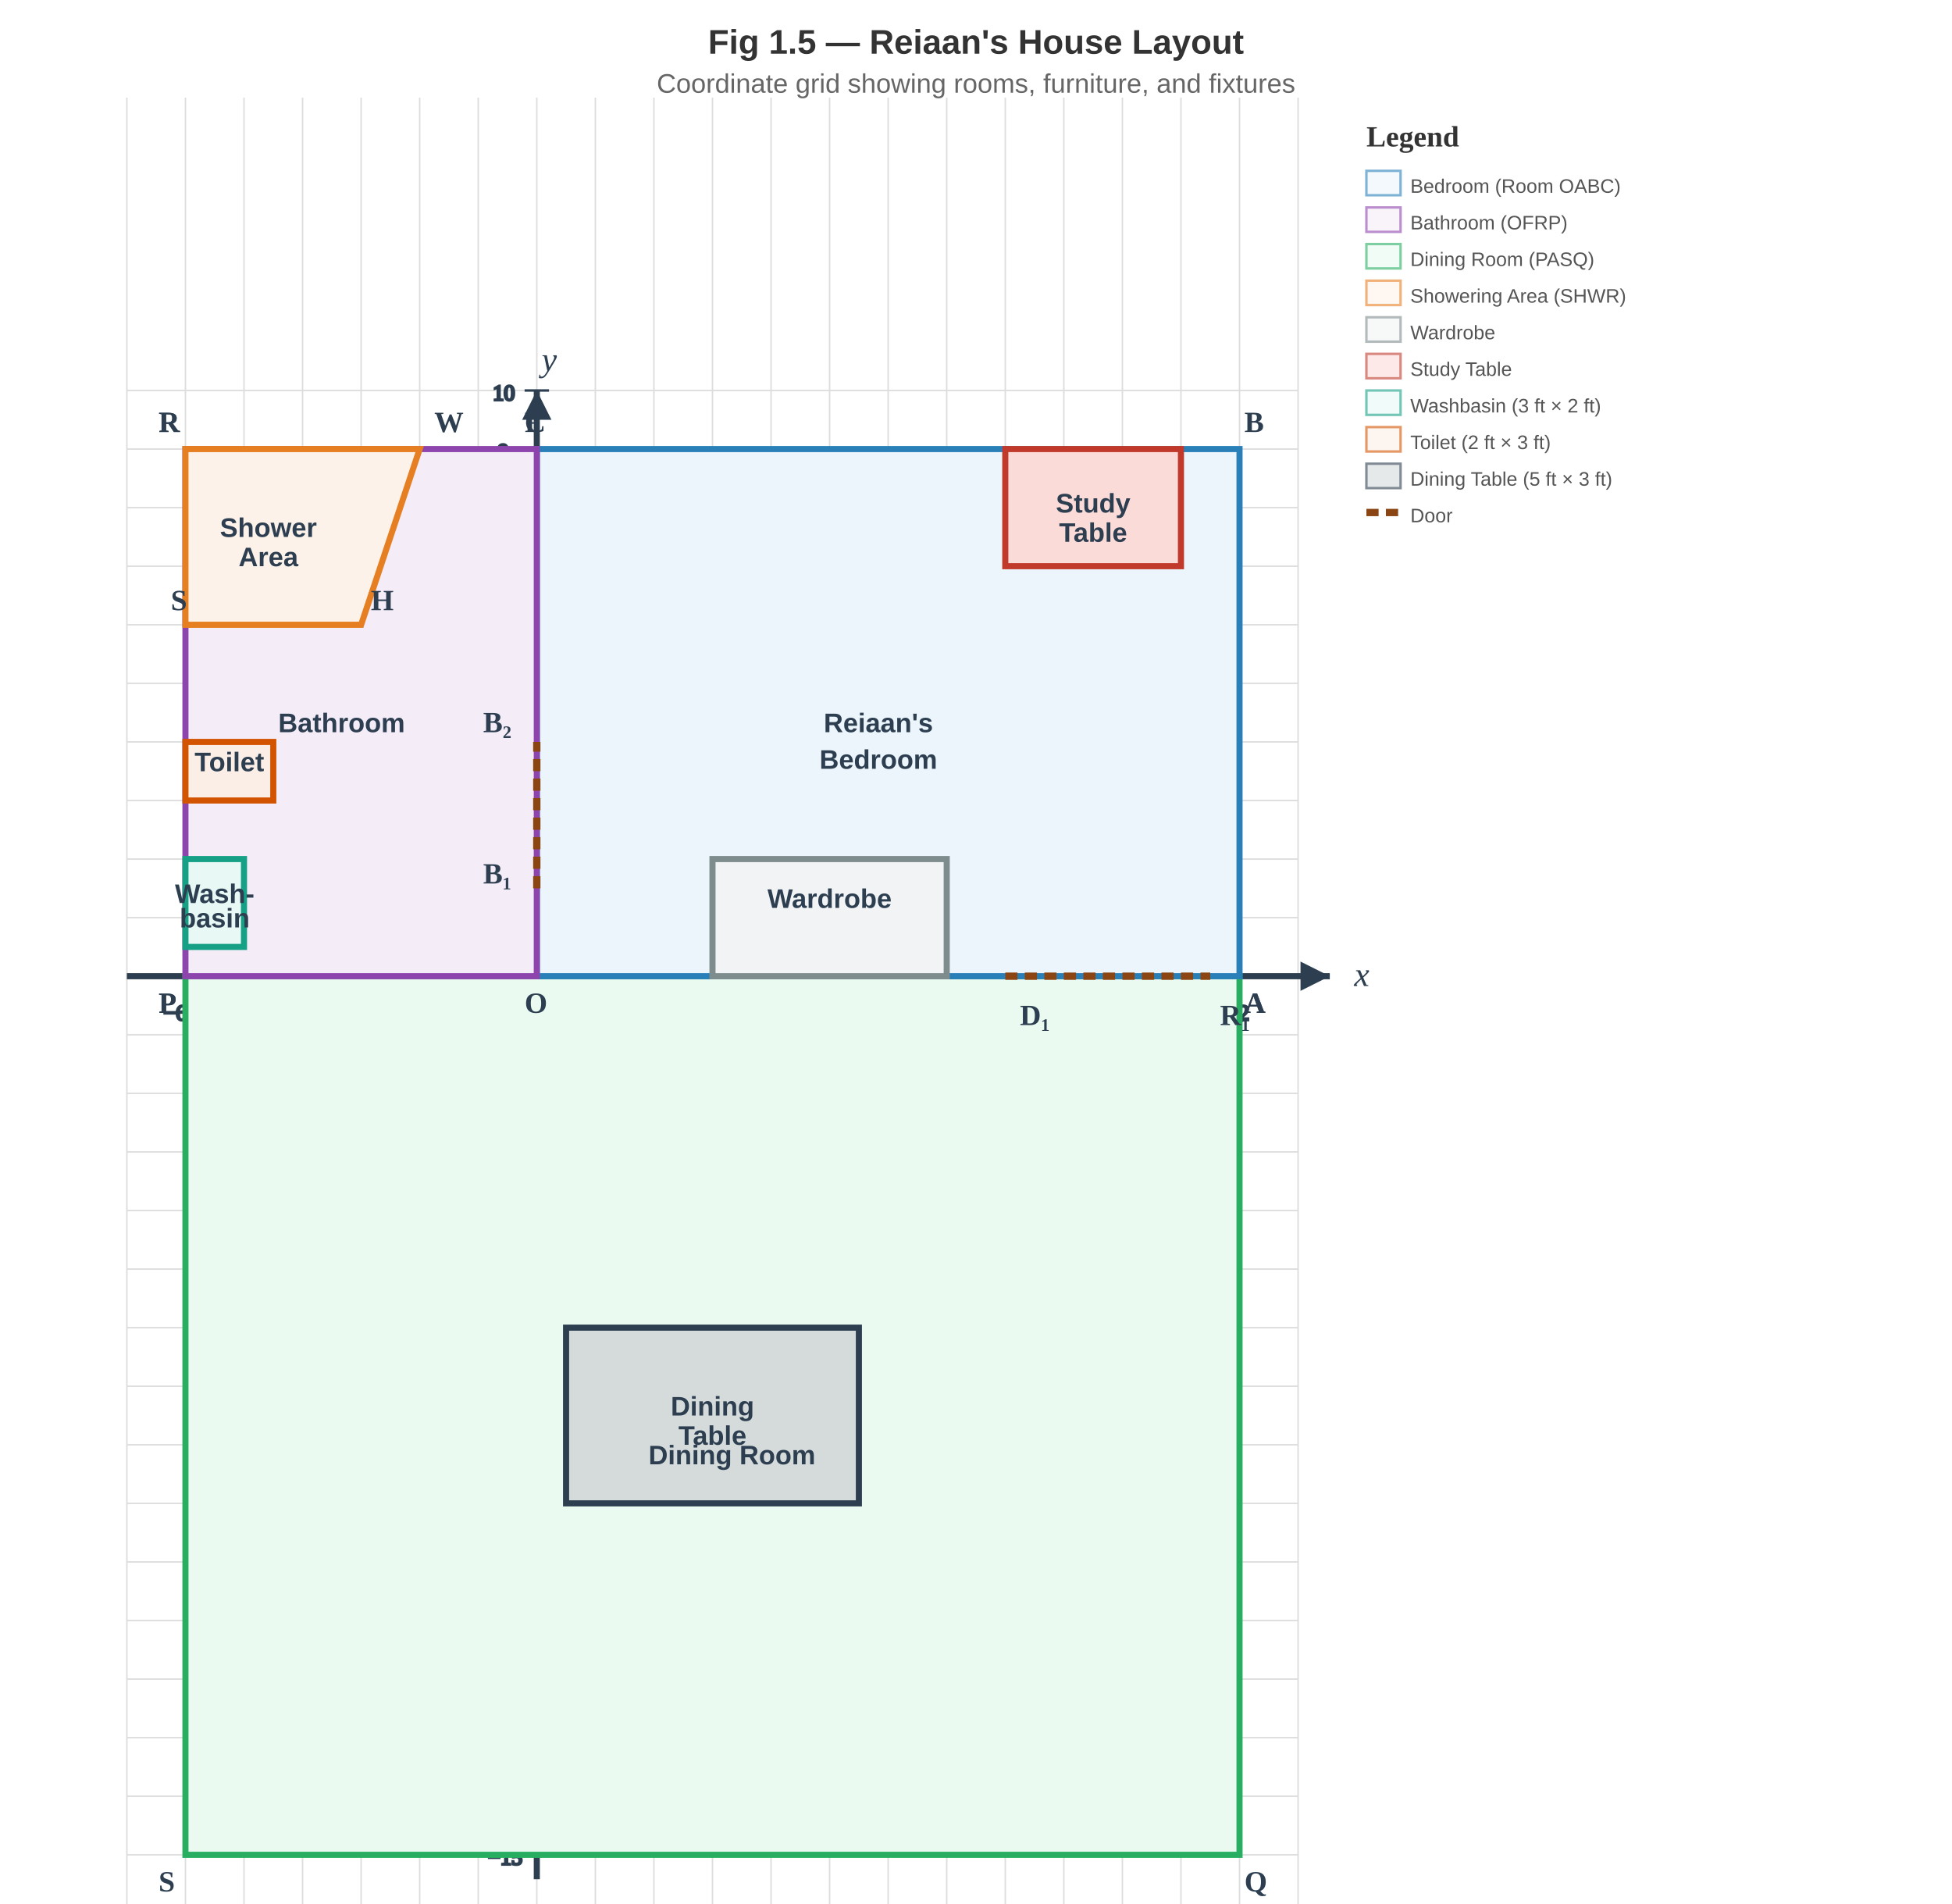
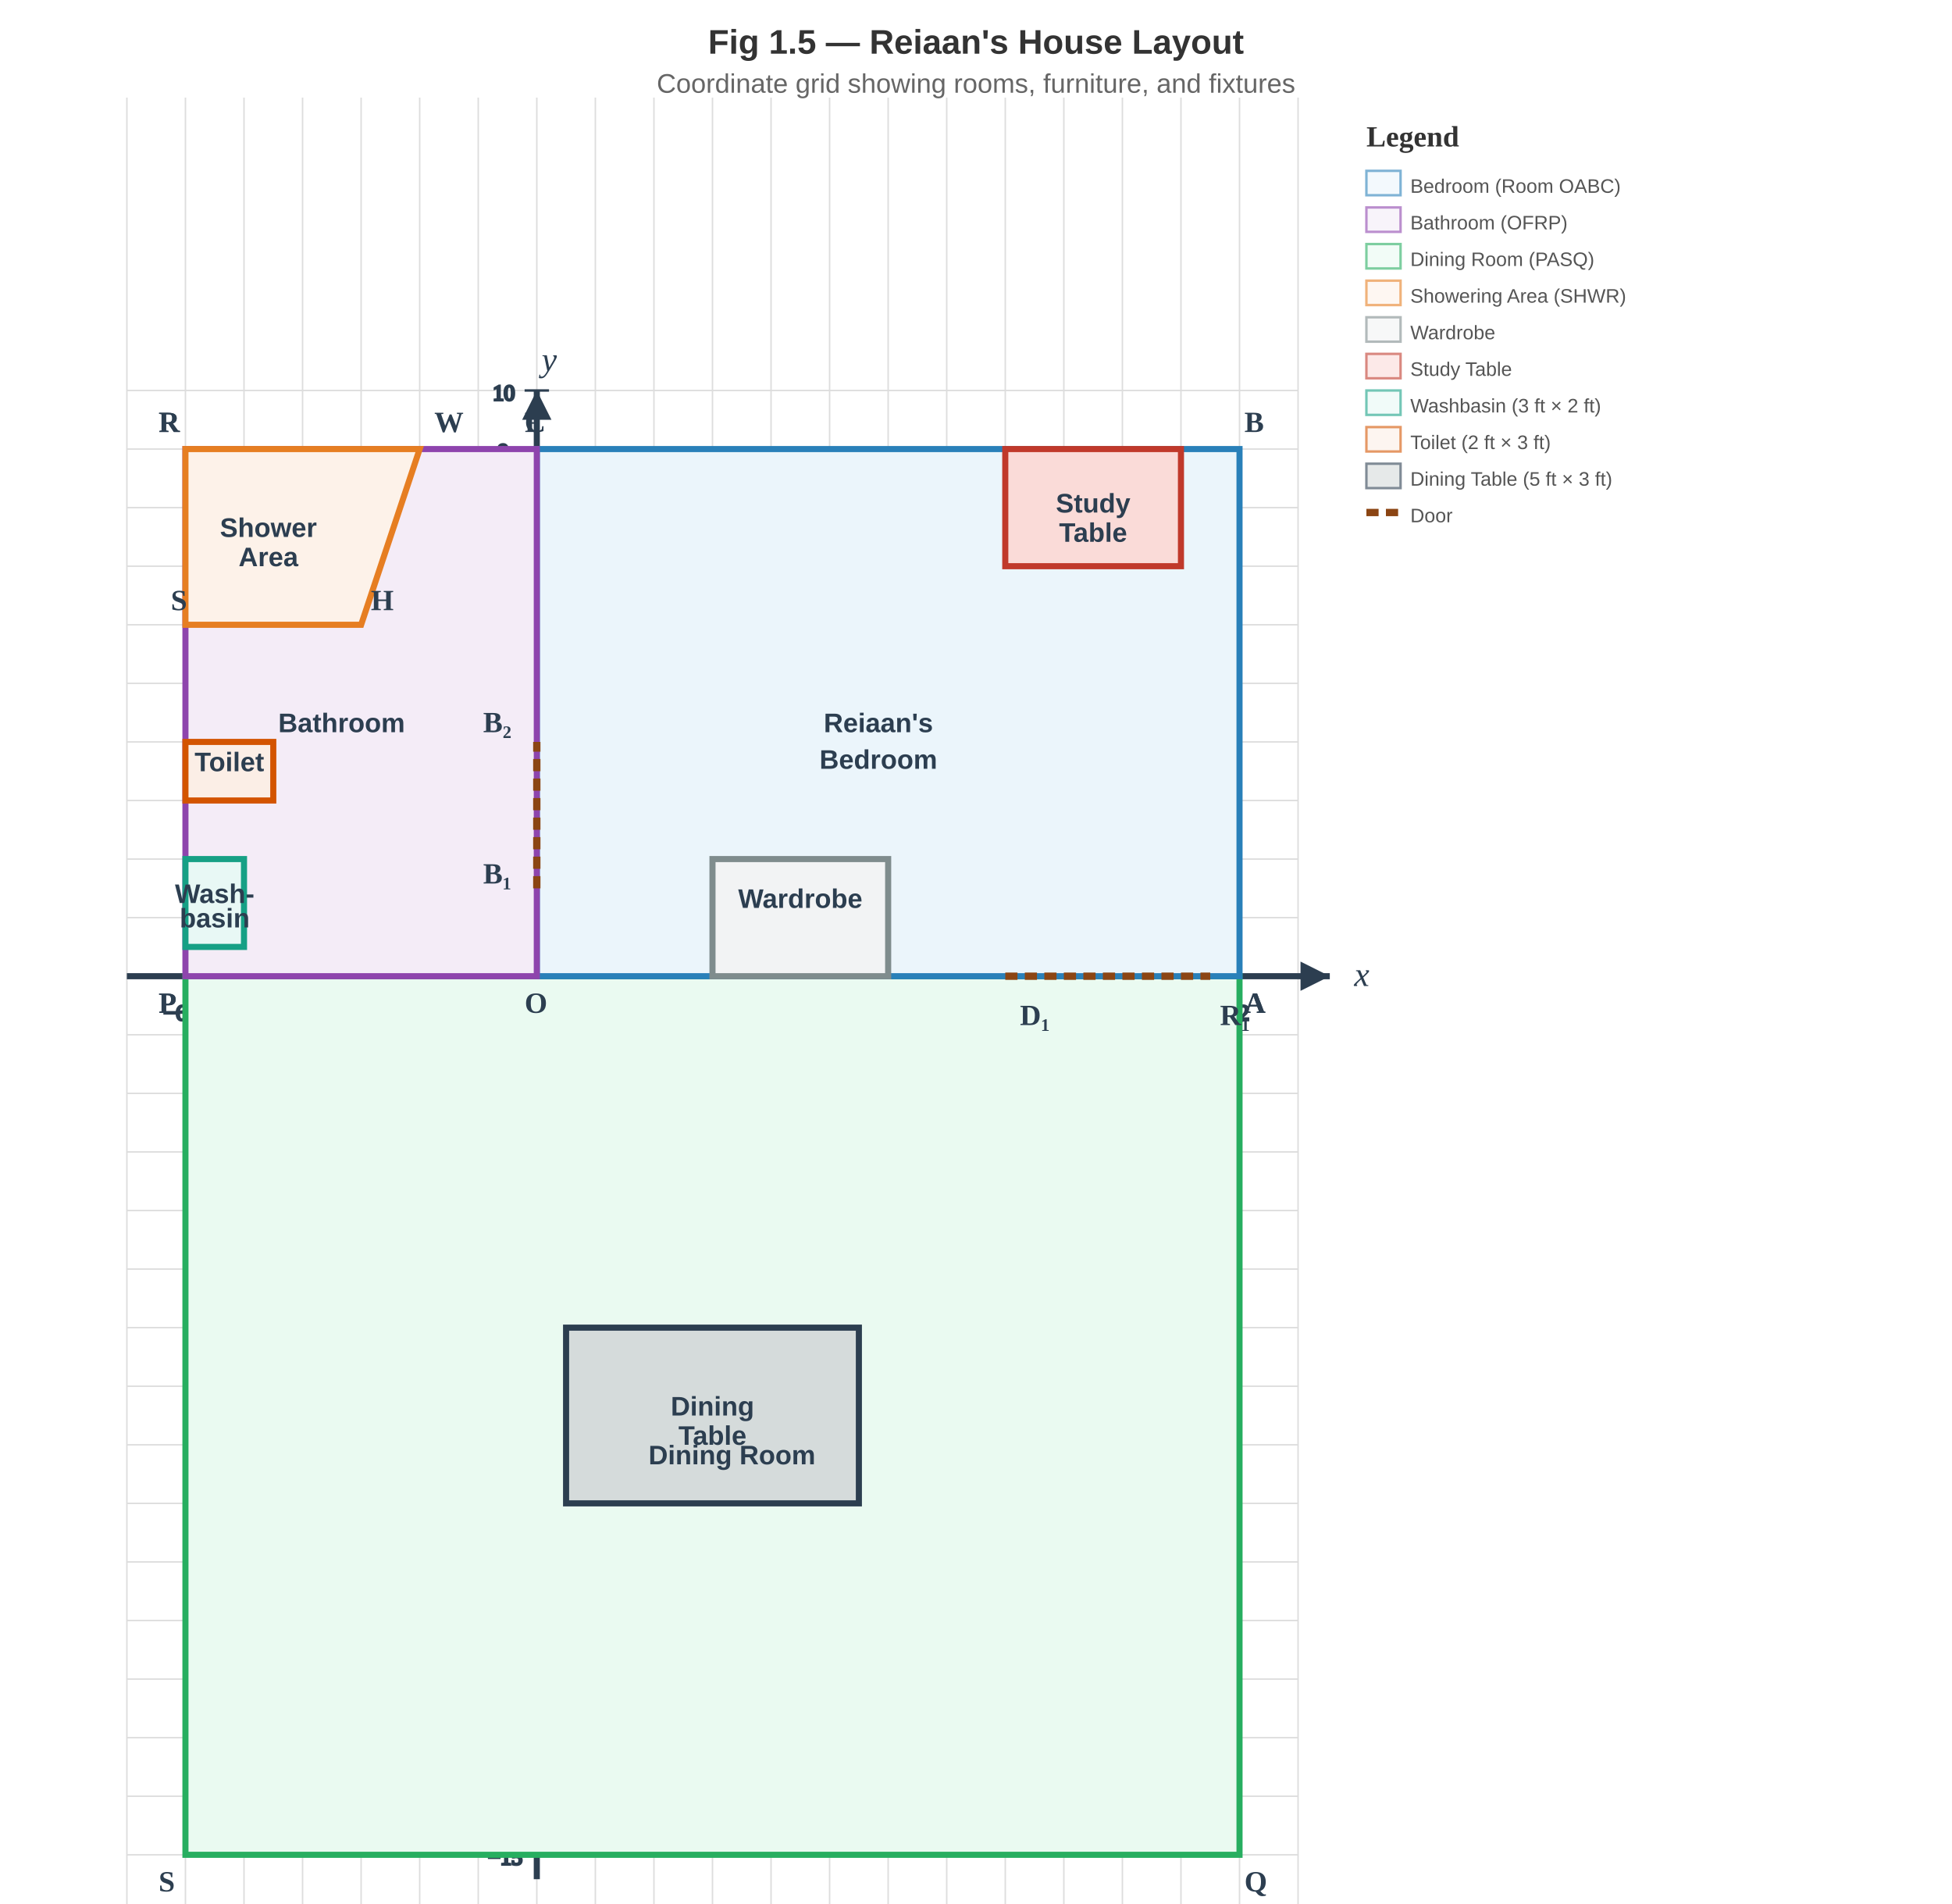
<svg xmlns="http://www.w3.org/2000/svg" viewBox="0 0 800 780" width="800" height="780">
  <defs>
    <style>
      .title { font-family: Arial, sans-serif; font-size: 14px; fill: #333; }
      .subtitle { font-family: Arial, sans-serif; font-size: 11px; fill: #666; }
      .grid { stroke: #ddd; stroke-width: 0.6; }
      .axis { stroke: #2c3e50; stroke-width: 2.5; }
      .tick { stroke: #2c3e50; stroke-width: 1; }
      .room-fill { fill: none; stroke-width: 2.5; }
      .bedroom { stroke: #2980b9; fill: #ebf5fb; }
      .bathroom { stroke: #8e44ad; fill: #f4ecf7; }
      .dining { stroke: #27ae60; fill: #eafaf1; }
      .shower { stroke: #e67e22; fill: #fdf2e9; }
      .wardrobe { stroke: #7f8c8d; fill: #f2f3f4; }
      .table { stroke: #c0392b; fill: #fadbd8; }
      .washbasin { stroke: #16a085; fill: #e8f8f5; }
      .toilet { stroke: #d35400; fill: #fbeee6; }
      .dining-table { stroke: #2c3e50; fill: #d5dbdb; }
      .point { fill: #e74c3c; }
      .label-room { font-family: Arial, sans-serif; font-size: 11px; font-weight: bold; fill: #2c3e50; }
      .label-coord { font-family: 'Times New Roman', serif; font-size: 10px; fill: #555; }
      .label-vertex { font-family: 'Times New Roman', serif; font-size: 12px; font-weight: bold; fill: #2c3e50; }
      .label-axis { font-family: 'Times New Roman', serif; font-size: 14px; font-style: italic; fill: #2c3e50; }
      .label-tick { font-size: 9px; fill: #555; }
      .door { stroke: #8B4513; stroke-width: 3; stroke-dasharray: 5,3; }
      .legend-text { font-family: Arial, sans-serif; font-size: 8px; fill: #555; }
    </style>
  </defs>
  <text x="400" y="22" text-anchor="middle" class="title" font-weight="bold">Fig 1.5 — Reiaan's House Layout</text>
  <text x="400" y="38" text-anchor="middle" class="subtitle">Coordinate grid showing rooms, furniture, and fixtures</text>
  <g class="grid">
    <line x1="52" y1="40" x2="52" y2="784" />
    <line x1="76" y1="40" x2="76" y2="784" />
    <line x1="100" y1="40" x2="100" y2="784" />
    <line x1="124" y1="40" x2="124" y2="784" />
    <line x1="148" y1="40" x2="148" y2="784" />
    <line x1="172" y1="40" x2="172" y2="784" />
    <line x1="196" y1="40" x2="196" y2="784" />
    <line x1="220" y1="40" x2="220" y2="784" />
    <line x1="244" y1="40" x2="244" y2="784" />
    <line x1="268" y1="40" x2="268" y2="784" />
    <line x1="292" y1="40" x2="292" y2="784" />
    <line x1="316" y1="40" x2="316" y2="784" />
    <line x1="340" y1="40" x2="340" y2="784" />
    <line x1="364" y1="40" x2="364" y2="784" />
    <line x1="388" y1="40" x2="388" y2="784" />
    <line x1="412" y1="40" x2="412" y2="784" />
    <line x1="436" y1="40" x2="436" y2="784" />
    <line x1="460" y1="40" x2="460" y2="784" />
    <line x1="484" y1="40" x2="484" y2="784" />
    <line x1="508" y1="40" x2="508" y2="784" />
    <line x1="532" y1="40" x2="532" y2="784" />
  </g>
  <g class="grid">
    <line x1="52" y1="760" x2="532" y2="760" />
    <line x1="52" y1="736" x2="532" y2="736" />
    <line x1="52" y1="712" x2="532" y2="712" />
    <line x1="52" y1="688" x2="532" y2="688" />
    <line x1="52" y1="664" x2="532" y2="664" />
    <line x1="52" y1="640" x2="532" y2="640" />
    <line x1="52" y1="616" x2="532" y2="616" />
    <line x1="52" y1="592" x2="532" y2="592" />
    <line x1="52" y1="568" x2="532" y2="568" />
    <line x1="52" y1="544" x2="532" y2="544" />
    <line x1="52" y1="520" x2="532" y2="520" />
    <line x1="52" y1="496" x2="532" y2="496" />
    <line x1="52" y1="472" x2="532" y2="472" />
    <line x1="52" y1="448" x2="532" y2="448" />
    <line x1="52" y1="424" x2="532" y2="424" />
    <line x1="52" y1="400" x2="532" y2="400" />
    <line x1="52" y1="376" x2="532" y2="376" />
    <line x1="52" y1="352" x2="532" y2="352" />
    <line x1="52" y1="328" x2="532" y2="328" />
    <line x1="52" y1="304" x2="532" y2="304" />
    <line x1="52" y1="280" x2="532" y2="280" />
    <line x1="52" y1="256" x2="532" y2="256" />
    <line x1="52" y1="232" x2="532" y2="232" />
    <line x1="52" y1="208" x2="532" y2="208" />
    <line x1="52" y1="184" x2="532" y2="184" />
    <line x1="52" y1="160" x2="532" y2="160" />
  </g>
  <line x1="52" y1="400" x2="545" y2="400" class="axis" />
  <line x1="220" y1="160" x2="220" y2="770" class="axis" />
  <polygon points="545,400 533,394 533,406" fill="#2c3e50" />
  <polygon points="220,160 214,172 226,172" fill="#2c3e50" />
  <text x="555" y="404" class="label-axis">x</text>
  <text x="222" y="152" class="label-axis">y</text>
  <text x="212" y="416" class="label-vertex">O</text>
  <g class="tick">
    <line x1="76" y1="395" x2="76" y2="405" />
    <text x="67" y="418" class="label-tick">−6</text>
    <line x1="100" y1="395" x2="100" y2="405" />
    <text x="93" y="418" class="label-tick">−5</text>
    <line x1="124" y1="395" x2="124" y2="405" />
    <text x="117" y="418" class="label-tick">−4</text>
    <line x1="148" y1="395" x2="148" y2="405" />
    <text x="141" y="418" class="label-tick">−3</text>
    <line x1="172" y1="395" x2="172" y2="405" />
    <text x="165" y="418" class="label-tick">−2</text>
    <line x1="196" y1="395" x2="196" y2="405" />
    <text x="189" y="418" class="label-tick">−1</text>
    <line x1="244" y1="395" x2="244" y2="405" />
    <text x="239" y="418" class="label-tick">1</text>
    <line x1="268" y1="395" x2="268" y2="405" />
    <text x="263" y="418" class="label-tick">2</text>
    <line x1="292" y1="395" x2="292" y2="405" />
    <text x="287" y="418" class="label-tick">3</text>
    <line x1="316" y1="395" x2="316" y2="405" />
    <text x="311" y="418" class="label-tick">4</text>
    <line x1="340" y1="395" x2="340" y2="405" />
    <text x="335" y="418" class="label-tick">5</text>
    <line x1="364" y1="395" x2="364" y2="405" />
    <text x="359" y="418" class="label-tick">6</text>
    <line x1="388" y1="395" x2="388" y2="405" />
    <text x="383" y="418" class="label-tick">7</text>
    <line x1="412" y1="395" x2="412" y2="405" />
    <text x="407" y="418" class="label-tick">8</text>
    <line x1="436" y1="395" x2="436" y2="405" />
    <text x="431" y="418" class="label-tick">9</text>
    <line x1="460" y1="395" x2="460" y2="405" />
    <text x="455" y="418" class="label-tick">10</text>
    <line x1="484" y1="395" x2="484" y2="405" />
    <text x="479" y="418" class="label-tick">11</text>
    <line x1="508" y1="395" x2="508" y2="405" />
    <text x="503" y="418" class="label-tick">12</text>
  </g>
  <g class="tick">
    <line x1="215" y1="160" x2="225" y2="160" />
    <text x="202" y="164" class="label-tick">10</text>
    <line x1="215" y1="184" x2="225" y2="184" />
    <text x="204" y="188" class="label-tick">9</text>
    <line x1="215" y1="208" x2="225" y2="208" />
    <text x="204" y="212" class="label-tick">8</text>
    <line x1="215" y1="232" x2="225" y2="232" />
    <text x="204" y="236" class="label-tick">7</text>
    <line x1="215" y1="256" x2="225" y2="256" />
    <text x="204" y="260" class="label-tick">6</text>
    <line x1="215" y1="280" x2="225" y2="280" />
    <text x="204" y="284" class="label-tick">5</text>
    <line x1="215" y1="304" x2="225" y2="304" />
    <text x="204" y="308" class="label-tick">4</text>
    <line x1="215" y1="328" x2="225" y2="328" />
    <text x="204" y="332" class="label-tick">3</text>
    <line x1="215" y1="352" x2="225" y2="352" />
    <text x="204" y="356" class="label-tick">2</text>
    <line x1="215" y1="376" x2="225" y2="376" />
    <text x="204" y="380" class="label-tick">1</text>
    <line x1="215" y1="424" x2="225" y2="424" />
    <text x="204" y="428" class="label-tick">−1</text>
    <line x1="215" y1="448" x2="225" y2="448" />
    <text x="204" y="452" class="label-tick">−2</text>
    <line x1="215" y1="472" x2="225" y2="472" />
    <text x="204" y="476" class="label-tick">−3</text>
    <line x1="215" y1="496" x2="225" y2="496" />
    <text x="204" y="500" class="label-tick">−4</text>
    <line x1="215" y1="520" x2="225" y2="520" />
    <text x="204" y="524" class="label-tick">−5</text>
    <line x1="215" y1="544" x2="225" y2="544" />
    <text x="204" y="548" class="label-tick">−6</text>
    <line x1="215" y1="568" x2="225" y2="568" />
    <text x="204" y="572" class="label-tick">−7</text>
    <line x1="215" y1="592" x2="225" y2="592" />
    <text x="204" y="596" class="label-tick">−8</text>
    <line x1="215" y1="616" x2="225" y2="616" />
    <text x="204" y="620" class="label-tick">−9</text>
    <line x1="215" y1="640" x2="225" y2="640" />
    <text x="200" y="644" class="label-tick">−10</text>
    <line x1="215" y1="664" x2="225" y2="664" />
    <text x="200" y="668" class="label-tick">−11</text>
    <line x1="215" y1="688" x2="225" y2="688" />
    <text x="200" y="692" class="label-tick">−12</text>
    <line x1="215" y1="712" x2="225" y2="712" />
    <text x="200" y="716" class="label-tick">−13</text>
    <line x1="215" y1="736" x2="225" y2="736" />
    <text x="200" y="740" class="label-tick">−14</text>
    <line x1="215" y1="760" x2="225" y2="760" />
    <text x="200" y="764" class="label-tick">−15</text>
  </g>
  <polygon points="76,400 508,400 508,760 76,760" class="dining" opacity="0.4" />
  <polygon points="76,400 508,400 508,760 76,760" class="room-fill dining" />
  <polygon points="220,400 508,400 508,184 220,184" class="bedroom" opacity="0.4" />
  <polygon points="220,400 508,400 508,184 220,184" class="room-fill bedroom" />
  <line x1="412" y1="400" x2="496" y2="400" class="door" />
  <polygon points="220,400 220,184 76,184 76,400" class="bathroom" opacity="0.4" />
  <polygon points="220,400 220,184 76,184 76,400" class="room-fill bathroom" />
  <line x1="220" y1="364" x2="220" y2="304" class="door" />
  <polygon points="76,256 148,256 172,184 76,184" class="shower" opacity="0.4" />
  <polygon points="76,256 148,256 172,184 76,184" class="room-fill shower" />
-   <polygon points="292,400 388,400 388,352 292,352" class="wardrobe" opacity="0.5" />
-   <polygon points="292,400 388,400 388,352 292,352" class="room-fill wardrobe" />
+   <polygon points="292,400 364,400 364,352 292,352" class="wardrobe" opacity="0.5" />
+   <polygon points="292,400 364,400 364,352 292,352" class="room-fill wardrobe" />
  <polygon points="412,184 484,184 484,232 412,232" class="table" opacity="0.6" />
  <polygon points="412,184 484,184 484,232 412,232" class="room-fill table" />
  <polygon points="76,388 100,388 100,352 76,352" class="washbasin" opacity="0.5" />
  <polygon points="76,388 100,388 100,352 76,352" class="room-fill washbasin" />
  <polygon points="76,328 112,328 112,304 76,304" class="toilet" opacity="0.5" />
  <polygon points="76,328 112,328 112,304 76,304" class="room-fill toilet" />
  <polygon points="232,616 352,616 352,544 232,544" class="dining-table" opacity="0.5" />
  <polygon points="232,616 352,616 352,544 232,544" class="room-fill dining-table" />
  <text x="215" y="415" class="label-vertex">O</text>
  <text x="510" y="415" class="label-vertex">A</text>
  <text x="510" y="177" class="label-vertex">B</text>
  <text x="215" y="177" class="label-vertex">C</text>
  <text x="215" y="177" class="label-vertex" fill="#8e44ad">F</text>
  <text x="65" y="177" class="label-vertex" fill="#8e44ad">R</text>
  <text x="65" y="415" class="label-vertex" fill="#8e44ad">P</text>
  <text x="65" y="415" class="label-vertex" fill="#27ae60">P</text>
  <text x="510" y="415" class="label-vertex" fill="#27ae60">A</text>
  <text x="510" y="775" class="label-vertex" fill="#27ae60">Q</text>
  <text x="65" y="775" class="label-vertex" fill="#27ae60">S</text>
  <text x="70" y="250" class="label-vertex" fill="#e67e22">S</text>
  <text x="152" y="250" class="label-vertex" fill="#e67e22">H</text>
  <text x="178" y="177" class="label-vertex" fill="#e67e22">W</text>
  <text x="65" y="177" class="label-vertex" fill="#e67e22">R</text>
  <text x="418" y="420" class="label-vertex" fill="#8B4513" font-size="11">D₁</text>
  <text x="500" y="420" class="label-vertex" fill="#8B4513" font-size="11">R₁</text>
  <text x="198" y="362" class="label-vertex" fill="#8B4513" font-size="11">B₁</text>
  <text x="198" y="300" class="label-vertex" fill="#8B4513" font-size="11">B₂</text>
  <text x="360" y="300" text-anchor="middle" class="label-room">Reiaan's</text>
  <text x="360" y="315" text-anchor="middle" class="label-room">Bedroom</text>
  <text x="140" y="300" text-anchor="middle" class="label-room">Bathroom</text>
  <text x="300" y="600" text-anchor="middle" class="label-room">Dining Room</text>
  <text x="110" y="220" text-anchor="middle" class="label-room" font-size="9">Shower</text>
  <text x="110" y="232" text-anchor="middle" class="label-room" font-size="9">Area</text>
-   <text x="340" y="372" text-anchor="middle" class="label-room" font-size="9">Wardrobe</text>
+   <text x="328" y="372" text-anchor="middle" class="label-room" font-size="9">Wardrobe</text>
  <text x="448" y="210" text-anchor="middle" class="label-room" font-size="9">Study</text>
  <text x="448" y="222" text-anchor="middle" class="label-room" font-size="9">Table</text>
  <text x="88" y="370" text-anchor="middle" class="label-room" font-size="8">Wash-</text>
  <text x="88" y="380" text-anchor="middle" class="label-room" font-size="8">basin</text>
  <text x="94" y="316" text-anchor="middle" class="label-room" font-size="8">Toilet</text>
  <text x="292" y="580" text-anchor="middle" class="label-room" font-size="9">Dining</text>
  <text x="292" y="592" text-anchor="middle" class="label-room" font-size="9">Table</text>
  <g transform="translate(560, 60)">
    <text x="0" y="0" font-weight="bold" font-size="12" fill="#333">Legend</text>
    <rect x="0" y="10" width="14" height="10" class="bedroom" opacity="0.6" />
    <text x="18" y="19" class="legend-text">Bedroom (Room OABC)</text>
    <rect x="0" y="25" width="14" height="10" class="bathroom" opacity="0.6" />
    <text x="18" y="34" class="legend-text">Bathroom (OFRP)</text>
    <rect x="0" y="40" width="14" height="10" class="dining" opacity="0.6" />
    <text x="18" y="49" class="legend-text">Dining Room (PASQ)</text>
    <rect x="0" y="55" width="14" height="10" class="shower" opacity="0.6" />
    <text x="18" y="64" class="legend-text">Showering Area (SHWR)</text>
    <rect x="0" y="70" width="14" height="10" class="wardrobe" opacity="0.6" />
    <text x="18" y="79" class="legend-text">Wardrobe</text>
    <rect x="0" y="85" width="14" height="10" class="table" opacity="0.6" />
    <text x="18" y="94" class="legend-text">Study Table</text>
    <rect x="0" y="100" width="14" height="10" class="washbasin" opacity="0.6" />
    <text x="18" y="109" class="legend-text">Washbasin (3 ft × 2 ft)</text>
    <rect x="0" y="115" width="14" height="10" class="toilet" opacity="0.6" />
    <text x="18" y="124" class="legend-text">Toilet (2 ft × 3 ft)</text>
    <rect x="0" y="130" width="14" height="10" class="dining-table" opacity="0.6" />
    <text x="18" y="139" class="legend-text">Dining Table (5 ft × 3 ft)</text>
    <line x1="0" y1="150" x2="14" y2="150" class="door" />
    <text x="18" y="154" class="legend-text">Door</text>
  </g>
</svg>
